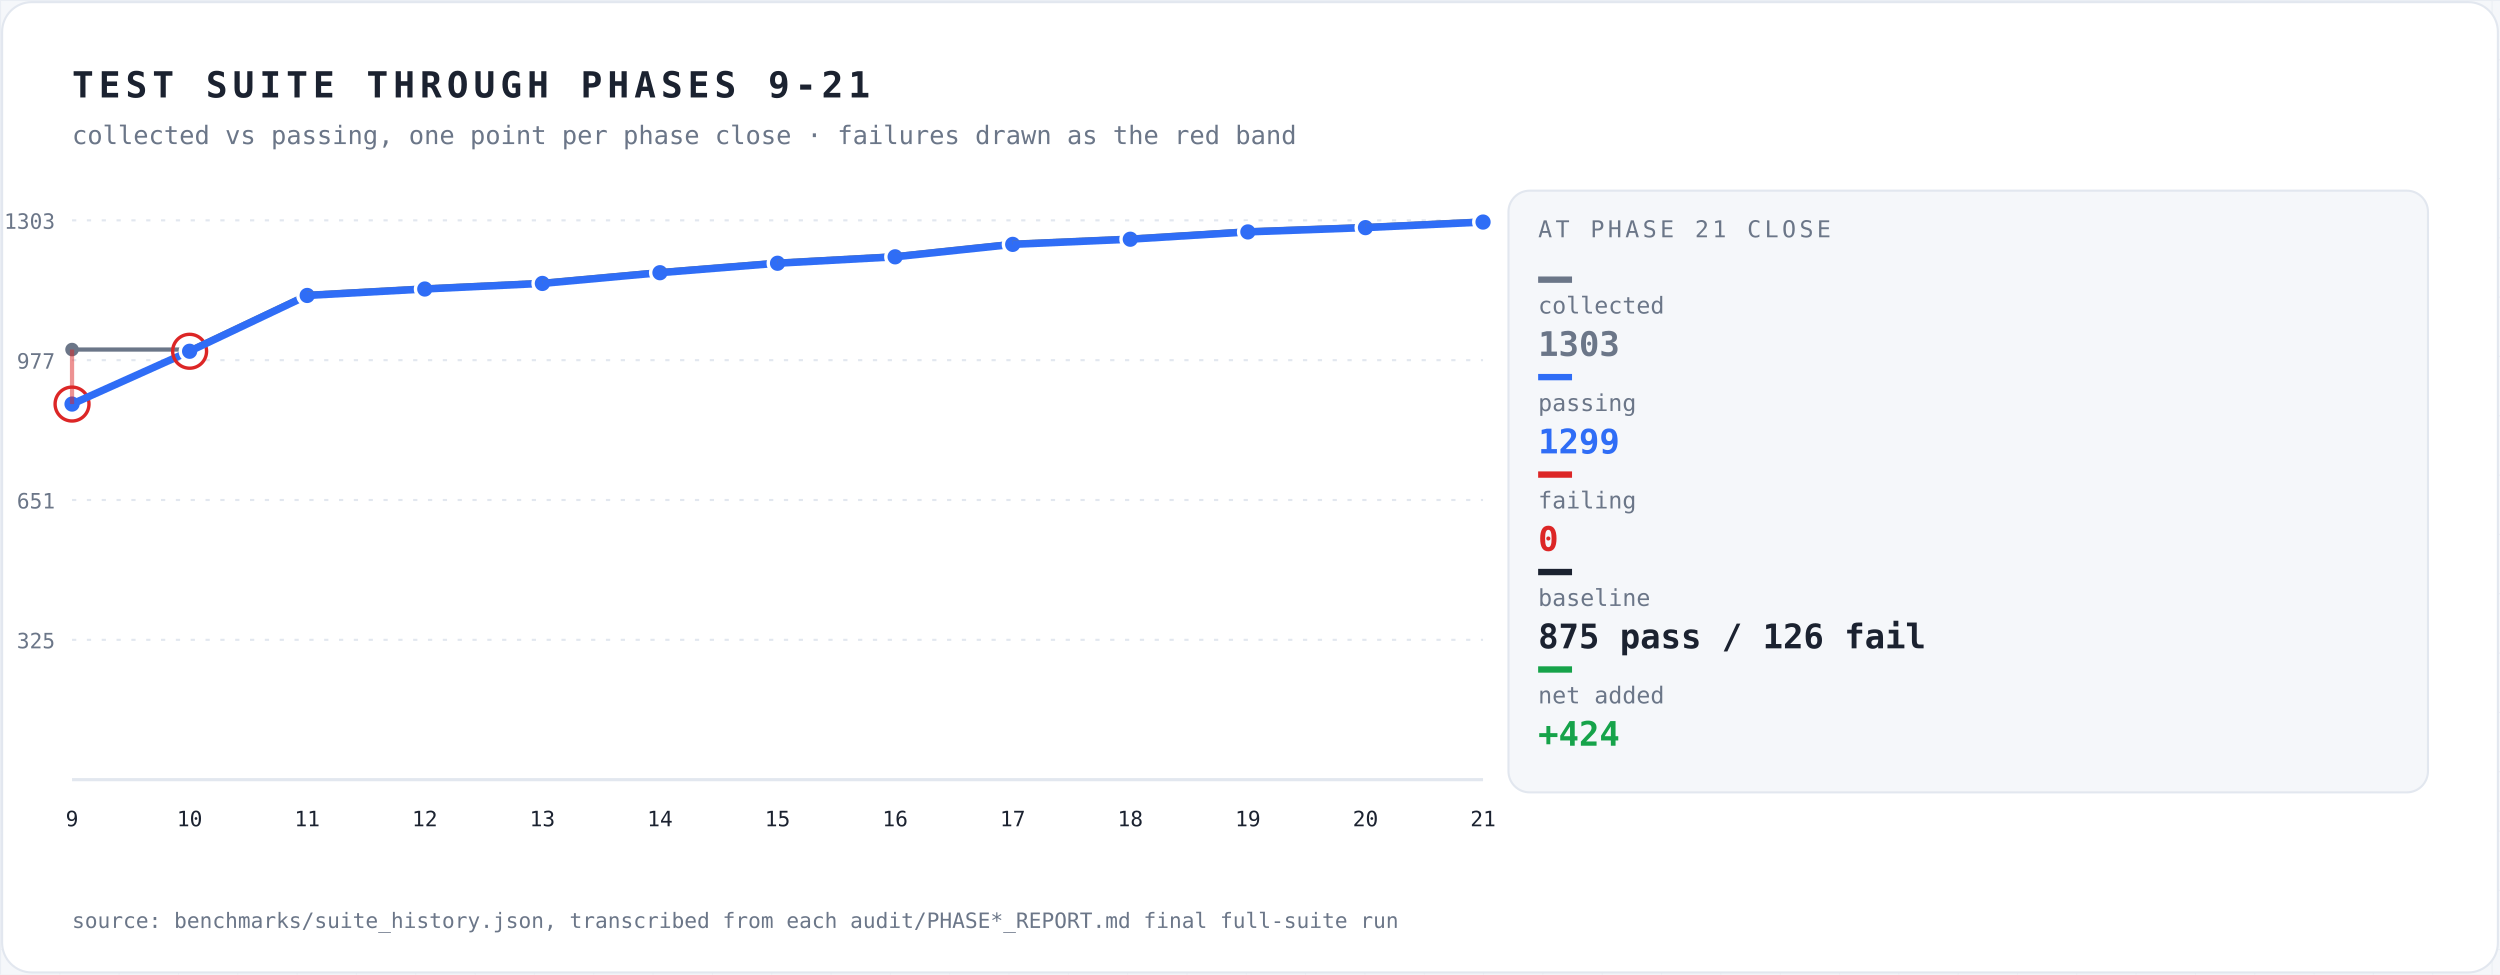
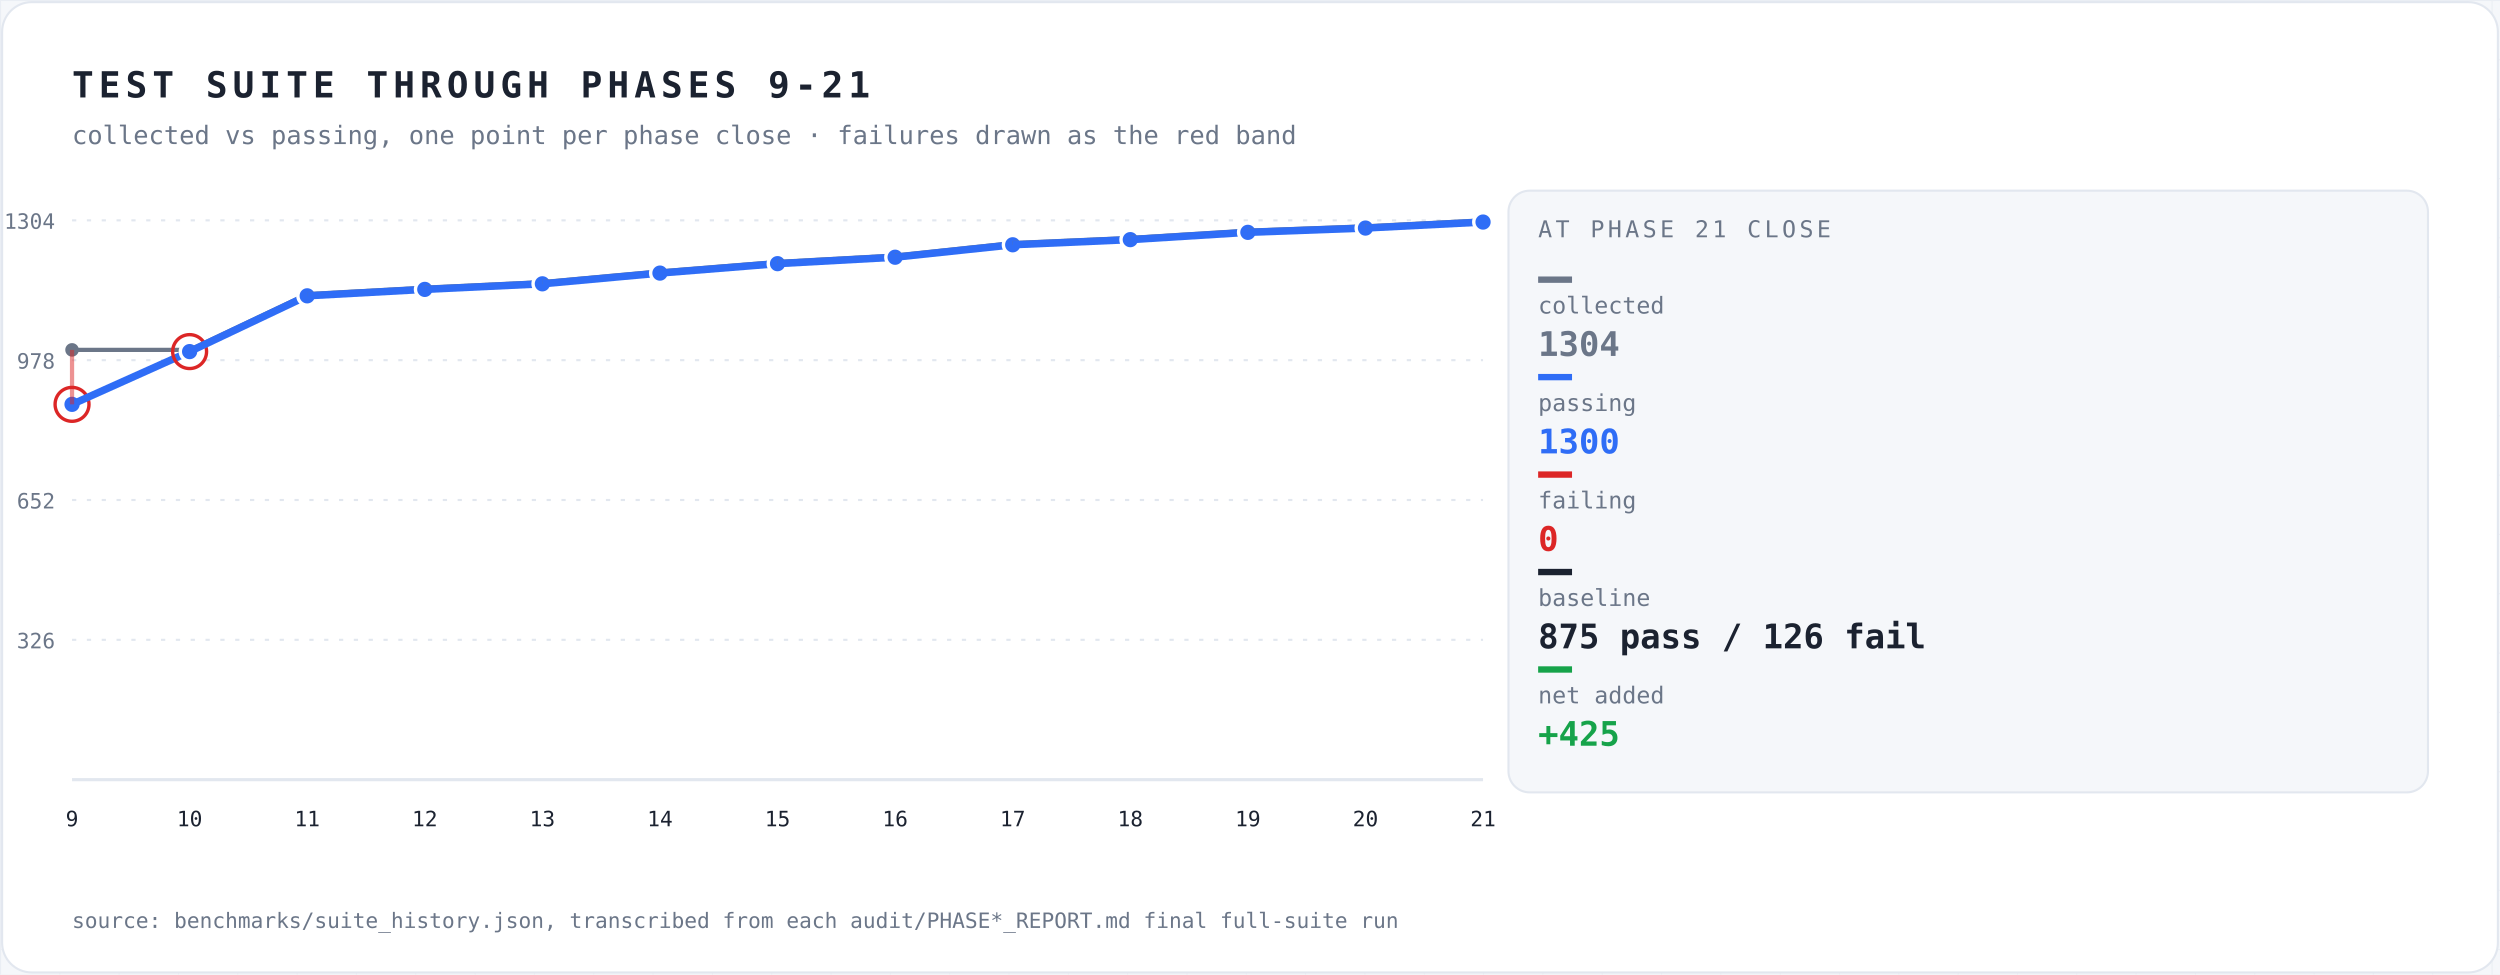
<svg xmlns="http://www.w3.org/2000/svg" width="1180" height="460" viewBox="0 0 1180 460" role="img" aria-label="TEST SUITE THROUGH PHASES 9-21: collected vs passing, one point per phase close · failures drawn as the red band">
  <defs>
    <pattern id="grid" width="28" height="28" patternUnits="userSpaceOnUse">
      <path d="M28 0H0v28" fill="none" stroke="#e2e7ef" stroke-width="1" />
    </pattern>
  </defs>
  <rect width="100%" height="100%" fill="#f5f7fa" />
  <rect width="100%" height="100%" fill="url(#grid)" opacity=".55" />
  <rect x="1" y="1" width="1178" height="458" rx="14" fill="#ffffff" stroke="#e2e7ef" />
  <text x="34" y="46" font-family="ui-monospace, 'SF Mono', Menlo, Consolas, monospace" font-size="17" font-weight="700" letter-spacing="2.4" fill="#1b2230">TEST SUITE THROUGH PHASES 9-21</text>
  <text x="34" y="68" font-family="ui-monospace, 'SF Mono', Menlo, Consolas, monospace" font-size="12" fill="#6b7688">collected vs passing, one point per phase close · failures drawn as the red band</text>
  <line x1="34" y1="368" x2="700" y2="368" stroke="#e2e7ef" stroke-width="1.5" />
  <line x1="34" y1="302.0" x2="700" y2="302.0" stroke="#e2e7ef" stroke-dasharray="2 5" />
-   <text x="26" y="306.0" text-anchor="end" font-family="ui-monospace, 'SF Mono', Menlo, Consolas, monospace" font-size="10" fill="#6b7688">325</text>
+   <text x="26" y="306.0" text-anchor="end" font-family="ui-monospace, 'SF Mono', Menlo, Consolas, monospace" font-size="10" fill="#6b7688">326</text>
  <line x1="34" y1="236.0" x2="700" y2="236.0" stroke="#e2e7ef" stroke-dasharray="2 5" />
-   <text x="26" y="240.0" text-anchor="end" font-family="ui-monospace, 'SF Mono', Menlo, Consolas, monospace" font-size="10" fill="#6b7688">651</text>
+   <text x="26" y="240.0" text-anchor="end" font-family="ui-monospace, 'SF Mono', Menlo, Consolas, monospace" font-size="10" fill="#6b7688">652</text>
  <line x1="34" y1="170.0" x2="700" y2="170.0" stroke="#e2e7ef" stroke-dasharray="2 5" />
-   <text x="26" y="174.0" text-anchor="end" font-family="ui-monospace, 'SF Mono', Menlo, Consolas, monospace" font-size="10" fill="#6b7688">977</text>
+   <text x="26" y="174.0" text-anchor="end" font-family="ui-monospace, 'SF Mono', Menlo, Consolas, monospace" font-size="10" fill="#6b7688">978</text>
  <line x1="34" y1="104.0" x2="700" y2="104.0" stroke="#e2e7ef" stroke-dasharray="2 5" />
-   <text x="26" y="108.0" text-anchor="end" font-family="ui-monospace, 'SF Mono', Menlo, Consolas, monospace" font-size="10" fill="#6b7688">1303</text>
-   <circle cx="34.0" cy="164.985" r="3.2" fill="#6b7688" />
-   <circle cx="34.0" cy="190.717" r="4.4" fill="#2f6df6" stroke="#ffffff" stroke-width="1.6" />
-   <circle cx="34.0" cy="190.717" r="8" fill="none" stroke="#dc2626" stroke-width="1.6" />
+   <text x="26" y="108.0" text-anchor="end" font-family="ui-monospace, 'SF Mono', Menlo, Consolas, monospace" font-size="10" fill="#6b7688">1304</text>
+   <circle cx="34.0" cy="165.141" r="3.2" fill="#6b7688" />
+   <circle cx="34.0" cy="190.853" r="4.4" fill="#2f6df6" stroke="#ffffff" stroke-width="1.6" />
+   <circle cx="34.0" cy="190.853" r="8" fill="none" stroke="#dc2626" stroke-width="1.6" />
  <text x="34.0" y="390" text-anchor="middle" font-family="ui-monospace, 'SF Mono', Menlo, Consolas, monospace" font-size="10" fill="#1b2230">9</text>
-   <line x1="34.0" y1="164.985" x2="89.5" y2="164.985" stroke="#6b7688" stroke-width="2" />
-   <line x1="34.0" y1="190.717" x2="89.5" y2="165.796" stroke="#2f6df6" stroke-width="3.5" />
-   <line x1="34.0" y1="164.985" x2="34.0" y2="190.717" stroke="#dc2626" stroke-width="2" opacity=".5" />
-   <circle cx="89.5" cy="164.985" r="3.2" fill="#6b7688" />
-   <circle cx="89.5" cy="165.796" r="4.4" fill="#2f6df6" stroke="#ffffff" stroke-width="1.6" />
-   <circle cx="89.5" cy="165.796" r="8" fill="none" stroke="#dc2626" stroke-width="1.6" />
+   <line x1="34.0" y1="165.141" x2="89.5" y2="165.141" stroke="#6b7688" stroke-width="2" />
+   <line x1="34.0" y1="190.853" x2="89.5" y2="165.951" stroke="#2f6df6" stroke-width="3.5" />
+   <line x1="34.0" y1="165.141" x2="34.0" y2="190.853" stroke="#dc2626" stroke-width="2" opacity=".5" />
+   <circle cx="89.5" cy="165.141" r="3.2" fill="#6b7688" />
+   <circle cx="89.5" cy="165.951" r="4.4" fill="#2f6df6" stroke="#ffffff" stroke-width="1.6" />
+   <circle cx="89.5" cy="165.951" r="8" fill="none" stroke="#dc2626" stroke-width="1.6" />
  <text x="89.5" y="390" text-anchor="middle" font-family="ui-monospace, 'SF Mono', Menlo, Consolas, monospace" font-size="10" fill="#1b2230">10</text>
-   <line x1="89.5" y1="164.985" x2="145.0" y2="138.646" stroke="#6b7688" stroke-width="2" />
-   <line x1="89.5" y1="165.796" x2="145.0" y2="139.457" stroke="#2f6df6" stroke-width="3.5" />
-   <circle cx="145.0" cy="138.646" r="3.2" fill="#6b7688" />
-   <circle cx="145.0" cy="139.457" r="4.4" fill="#2f6df6" stroke="#ffffff" stroke-width="1.6" />
+   <line x1="89.5" y1="165.141" x2="145.0" y2="138.822" stroke="#6b7688" stroke-width="2" />
+   <line x1="89.5" y1="165.951" x2="145.0" y2="139.632" stroke="#2f6df6" stroke-width="3.5" />
+   <circle cx="145.0" cy="138.822" r="3.2" fill="#6b7688" />
+   <circle cx="145.0" cy="139.632" r="4.4" fill="#2f6df6" stroke="#ffffff" stroke-width="1.6" />
  <text x="145.0" y="390" text-anchor="middle" font-family="ui-monospace, 'SF Mono', Menlo, Consolas, monospace" font-size="10" fill="#1b2230">11</text>
-   <line x1="145.0" y1="138.646" x2="200.5" y2="135.607" stroke="#6b7688" stroke-width="2" />
-   <line x1="145.0" y1="139.457" x2="200.5" y2="136.417" stroke="#2f6df6" stroke-width="3.5" />
-   <circle cx="200.5" cy="135.607" r="3.2" fill="#6b7688" />
-   <circle cx="200.5" cy="136.417" r="4.4" fill="#2f6df6" stroke="#ffffff" stroke-width="1.6" />
+   <line x1="145.0" y1="138.822" x2="200.5" y2="135.785" stroke="#6b7688" stroke-width="2" />
+   <line x1="145.0" y1="139.632" x2="200.5" y2="136.595" stroke="#2f6df6" stroke-width="3.5" />
+   <circle cx="200.5" cy="135.785" r="3.2" fill="#6b7688" />
+   <circle cx="200.5" cy="136.595" r="4.4" fill="#2f6df6" stroke="#ffffff" stroke-width="1.6" />
  <text x="200.5" y="390" text-anchor="middle" font-family="ui-monospace, 'SF Mono', Menlo, Consolas, monospace" font-size="10" fill="#1b2230">12</text>
-   <line x1="200.5" y1="135.607" x2="256.0" y2="132.973" stroke="#6b7688" stroke-width="2" />
-   <line x1="200.5" y1="136.417" x2="256.0" y2="133.784" stroke="#2f6df6" stroke-width="3.5" />
-   <circle cx="256.0" cy="132.973" r="3.2" fill="#6b7688" />
-   <circle cx="256.0" cy="133.784" r="4.4" fill="#2f6df6" stroke="#ffffff" stroke-width="1.6" />
+   <line x1="200.5" y1="135.785" x2="256.0" y2="133.153" stroke="#6b7688" stroke-width="2" />
+   <line x1="200.5" y1="136.595" x2="256.0" y2="133.963" stroke="#2f6df6" stroke-width="3.5" />
+   <circle cx="256.0" cy="133.153" r="3.2" fill="#6b7688" />
+   <circle cx="256.0" cy="133.963" r="4.4" fill="#2f6df6" stroke="#ffffff" stroke-width="1.6" />
  <text x="256.0" y="390" text-anchor="middle" font-family="ui-monospace, 'SF Mono', Menlo, Consolas, monospace" font-size="10" fill="#1b2230">13</text>
-   <line x1="256.0" y1="132.973" x2="311.5" y2="127.908" stroke="#6b7688" stroke-width="2" />
-   <line x1="256.0" y1="133.784" x2="311.5" y2="128.718" stroke="#2f6df6" stroke-width="3.5" />
-   <circle cx="311.5" cy="127.908" r="3.2" fill="#6b7688" />
-   <circle cx="311.5" cy="128.718" r="4.4" fill="#2f6df6" stroke="#ffffff" stroke-width="1.6" />
+   <line x1="256.0" y1="133.153" x2="311.5" y2="128.092" stroke="#6b7688" stroke-width="2" />
+   <line x1="256.0" y1="133.963" x2="311.5" y2="128.902" stroke="#2f6df6" stroke-width="3.5" />
+   <circle cx="311.5" cy="128.092" r="3.2" fill="#6b7688" />
+   <circle cx="311.5" cy="128.902" r="4.4" fill="#2f6df6" stroke="#ffffff" stroke-width="1.6" />
  <text x="311.5" y="390" text-anchor="middle" font-family="ui-monospace, 'SF Mono', Menlo, Consolas, monospace" font-size="10" fill="#1b2230">14</text>
-   <line x1="311.5" y1="127.908" x2="367.0" y2="123.45" stroke="#6b7688" stroke-width="2" />
-   <line x1="311.5" y1="128.718" x2="367.0" y2="124.261" stroke="#2f6df6" stroke-width="3.5" />
-   <circle cx="367.0" cy="123.45" r="3.2" fill="#6b7688" />
-   <circle cx="367.0" cy="124.261" r="4.4" fill="#2f6df6" stroke="#ffffff" stroke-width="1.6" />
+   <line x1="311.5" y1="128.092" x2="367.0" y2="123.638" stroke="#6b7688" stroke-width="2" />
+   <line x1="311.5" y1="128.902" x2="367.0" y2="124.448" stroke="#2f6df6" stroke-width="3.5" />
+   <circle cx="367.0" cy="123.638" r="3.2" fill="#6b7688" />
+   <circle cx="367.0" cy="124.448" r="4.4" fill="#2f6df6" stroke="#ffffff" stroke-width="1.6" />
  <text x="367.0" y="390" text-anchor="middle" font-family="ui-monospace, 'SF Mono', Menlo, Consolas, monospace" font-size="10" fill="#1b2230">15</text>
-   <line x1="367.0" y1="123.45" x2="422.5" y2="120.411" stroke="#6b7688" stroke-width="2" />
-   <line x1="367.0" y1="124.261" x2="422.5" y2="121.222" stroke="#2f6df6" stroke-width="3.5" />
-   <circle cx="422.5" cy="120.411" r="3.2" fill="#6b7688" />
-   <circle cx="422.5" cy="121.222" r="4.4" fill="#2f6df6" stroke="#ffffff" stroke-width="1.6" />
+   <line x1="367.0" y1="123.638" x2="422.5" y2="120.601" stroke="#6b7688" stroke-width="2" />
+   <line x1="367.0" y1="124.448" x2="422.5" y2="121.411" stroke="#2f6df6" stroke-width="3.5" />
+   <circle cx="422.5" cy="120.601" r="3.2" fill="#6b7688" />
+   <circle cx="422.5" cy="121.411" r="4.4" fill="#2f6df6" stroke="#ffffff" stroke-width="1.6" />
  <text x="422.5" y="390" text-anchor="middle" font-family="ui-monospace, 'SF Mono', Menlo, Consolas, monospace" font-size="10" fill="#1b2230">16</text>
-   <line x1="422.5" y1="120.411" x2="478.0" y2="114.536" stroke="#6b7688" stroke-width="2" />
-   <line x1="422.5" y1="121.222" x2="478.0" y2="115.346" stroke="#2f6df6" stroke-width="3.5" />
-   <circle cx="478.0" cy="114.536" r="3.2" fill="#6b7688" />
-   <circle cx="478.0" cy="115.346" r="4.4" fill="#2f6df6" stroke="#ffffff" stroke-width="1.6" />
+   <line x1="422.5" y1="120.601" x2="478.0" y2="114.73" stroke="#6b7688" stroke-width="2" />
+   <line x1="422.5" y1="121.411" x2="478.0" y2="115.54" stroke="#2f6df6" stroke-width="3.5" />
+   <circle cx="478.0" cy="114.73" r="3.2" fill="#6b7688" />
+   <circle cx="478.0" cy="115.54" r="4.4" fill="#2f6df6" stroke="#ffffff" stroke-width="1.6" />
  <text x="478.0" y="390" text-anchor="middle" font-family="ui-monospace, 'SF Mono', Menlo, Consolas, monospace" font-size="10" fill="#1b2230">17</text>
-   <line x1="478.0" y1="114.536" x2="533.5" y2="112.104" stroke="#6b7688" stroke-width="2" />
-   <line x1="478.0" y1="115.346" x2="533.5" y2="112.915" stroke="#2f6df6" stroke-width="3.5" />
-   <circle cx="533.5" cy="112.104" r="3.2" fill="#6b7688" />
-   <circle cx="533.5" cy="112.915" r="4.4" fill="#2f6df6" stroke="#ffffff" stroke-width="1.6" />
+   <line x1="478.0" y1="114.73" x2="533.5" y2="112.301" stroke="#6b7688" stroke-width="2" />
+   <line x1="478.0" y1="115.54" x2="533.5" y2="113.11" stroke="#2f6df6" stroke-width="3.5" />
+   <circle cx="533.5" cy="112.301" r="3.2" fill="#6b7688" />
+   <circle cx="533.5" cy="113.11" r="4.4" fill="#2f6df6" stroke="#ffffff" stroke-width="1.6" />
  <text x="533.5" y="390" text-anchor="middle" font-family="ui-monospace, 'SF Mono', Menlo, Consolas, monospace" font-size="10" fill="#1b2230">18</text>
-   <line x1="533.5" y1="112.104" x2="589.0" y2="108.66" stroke="#6b7688" stroke-width="2" />
-   <line x1="533.5" y1="112.915" x2="589.0" y2="109.47" stroke="#2f6df6" stroke-width="3.5" />
-   <circle cx="589.0" cy="108.66" r="3.2" fill="#6b7688" />
-   <circle cx="589.0" cy="109.47" r="4.4" fill="#2f6df6" stroke="#ffffff" stroke-width="1.6" />
+   <line x1="533.5" y1="112.301" x2="589.0" y2="108.859" stroke="#6b7688" stroke-width="2" />
+   <line x1="533.5" y1="113.11" x2="589.0" y2="109.669" stroke="#2f6df6" stroke-width="3.5" />
+   <circle cx="589.0" cy="108.859" r="3.2" fill="#6b7688" />
+   <circle cx="589.0" cy="109.669" r="4.4" fill="#2f6df6" stroke="#ffffff" stroke-width="1.6" />
  <text x="589.0" y="390" text-anchor="middle" font-family="ui-monospace, 'SF Mono', Menlo, Consolas, monospace" font-size="10" fill="#1b2230">19</text>
-   <line x1="589.0" y1="108.66" x2="644.5" y2="106.634" stroke="#6b7688" stroke-width="2" />
-   <line x1="589.0" y1="109.47" x2="644.5" y2="107.444" stroke="#2f6df6" stroke-width="3.5" />
-   <circle cx="644.5" cy="106.634" r="3.2" fill="#6b7688" />
-   <circle cx="644.5" cy="107.444" r="4.4" fill="#2f6df6" stroke="#ffffff" stroke-width="1.6" />
+   <line x1="589.0" y1="108.859" x2="644.5" y2="106.834" stroke="#6b7688" stroke-width="2" />
+   <line x1="589.0" y1="109.669" x2="644.5" y2="107.644" stroke="#2f6df6" stroke-width="3.5" />
+   <circle cx="644.5" cy="106.834" r="3.2" fill="#6b7688" />
+   <circle cx="644.5" cy="107.644" r="4.4" fill="#2f6df6" stroke="#ffffff" stroke-width="1.6" />
  <text x="644.5" y="390" text-anchor="middle" font-family="ui-monospace, 'SF Mono', Menlo, Consolas, monospace" font-size="10" fill="#1b2230">20</text>
-   <line x1="644.5" y1="106.634" x2="700.0" y2="104.0" stroke="#6b7688" stroke-width="2" />
-   <line x1="644.5" y1="107.444" x2="700.0" y2="104.81" stroke="#2f6df6" stroke-width="3.5" />
+   <line x1="644.5" y1="106.834" x2="700.0" y2="104.0" stroke="#6b7688" stroke-width="2" />
+   <line x1="644.5" y1="107.644" x2="700.0" y2="104.81" stroke="#2f6df6" stroke-width="3.5" />
  <circle cx="700.0" cy="104.0" r="3.2" fill="#6b7688" />
  <circle cx="700.0" cy="104.81" r="4.4" fill="#2f6df6" stroke="#ffffff" stroke-width="1.6" />
  <text x="700.0" y="390" text-anchor="middle" font-family="ui-monospace, 'SF Mono', Menlo, Consolas, monospace" font-size="10" fill="#1b2230">21</text>
  <rect x="712" y="90" width="434" height="284" rx="10" fill="#f5f7fa" stroke="#e2e7ef" />
  <text x="726" y="112" font-family="ui-monospace, 'SF Mono', Menlo, Consolas, monospace" font-size="11" letter-spacing="1.6" fill="#6b7688">AT PHASE 21 CLOSE</text>
  <line x1="726" y1="132" x2="742" y2="132" stroke="#6b7688" stroke-width="3" />
  <text x="726" y="148" font-family="ui-monospace, 'SF Mono', Menlo, Consolas, monospace" font-size="11" fill="#6b7688">collected</text>
-   <text x="726" y="168" font-family="ui-monospace, 'SF Mono', Menlo, Consolas, monospace" font-size="16" font-weight="700" fill="#6b7688">1303</text>
+   <text x="726" y="168" font-family="ui-monospace, 'SF Mono', Menlo, Consolas, monospace" font-size="16" font-weight="700" fill="#6b7688">1304</text>
  <line x1="726" y1="178" x2="742" y2="178" stroke="#2f6df6" stroke-width="3" />
  <text x="726" y="194" font-family="ui-monospace, 'SF Mono', Menlo, Consolas, monospace" font-size="11" fill="#6b7688">passing</text>
-   <text x="726" y="214" font-family="ui-monospace, 'SF Mono', Menlo, Consolas, monospace" font-size="16" font-weight="700" fill="#2f6df6">1299</text>
+   <text x="726" y="214" font-family="ui-monospace, 'SF Mono', Menlo, Consolas, monospace" font-size="16" font-weight="700" fill="#2f6df6">1300</text>
  <line x1="726" y1="224" x2="742" y2="224" stroke="#dc2626" stroke-width="3" />
  <text x="726" y="240" font-family="ui-monospace, 'SF Mono', Menlo, Consolas, monospace" font-size="11" fill="#6b7688">failing</text>
  <text x="726" y="260" font-family="ui-monospace, 'SF Mono', Menlo, Consolas, monospace" font-size="16" font-weight="700" fill="#dc2626">0</text>
  <line x1="726" y1="270" x2="742" y2="270" stroke="#1b2230" stroke-width="3" />
  <text x="726" y="286" font-family="ui-monospace, 'SF Mono', Menlo, Consolas, monospace" font-size="11" fill="#6b7688">baseline</text>
  <text x="726" y="306" font-family="ui-monospace, 'SF Mono', Menlo, Consolas, monospace" font-size="16" font-weight="700" fill="#1b2230">875 pass / 126 fail</text>
  <line x1="726" y1="316" x2="742" y2="316" stroke="#16a34a" stroke-width="3" />
  <text x="726" y="332" font-family="ui-monospace, 'SF Mono', Menlo, Consolas, monospace" font-size="11" fill="#6b7688">net added</text>
-   <text x="726" y="352" font-family="ui-monospace, 'SF Mono', Menlo, Consolas, monospace" font-size="16" font-weight="700" fill="#16a34a">+424</text>
+   <text x="726" y="352" font-family="ui-monospace, 'SF Mono', Menlo, Consolas, monospace" font-size="16" font-weight="700" fill="#16a34a">+425</text>
  <text x="34" y="438" font-family="ui-monospace, 'SF Mono', Menlo, Consolas, monospace" font-size="10" fill="#6b7688">source: benchmarks/suite_history.json, transcribed from each audit/PHASE*_REPORT.md final full-suite run</text>
</svg>
